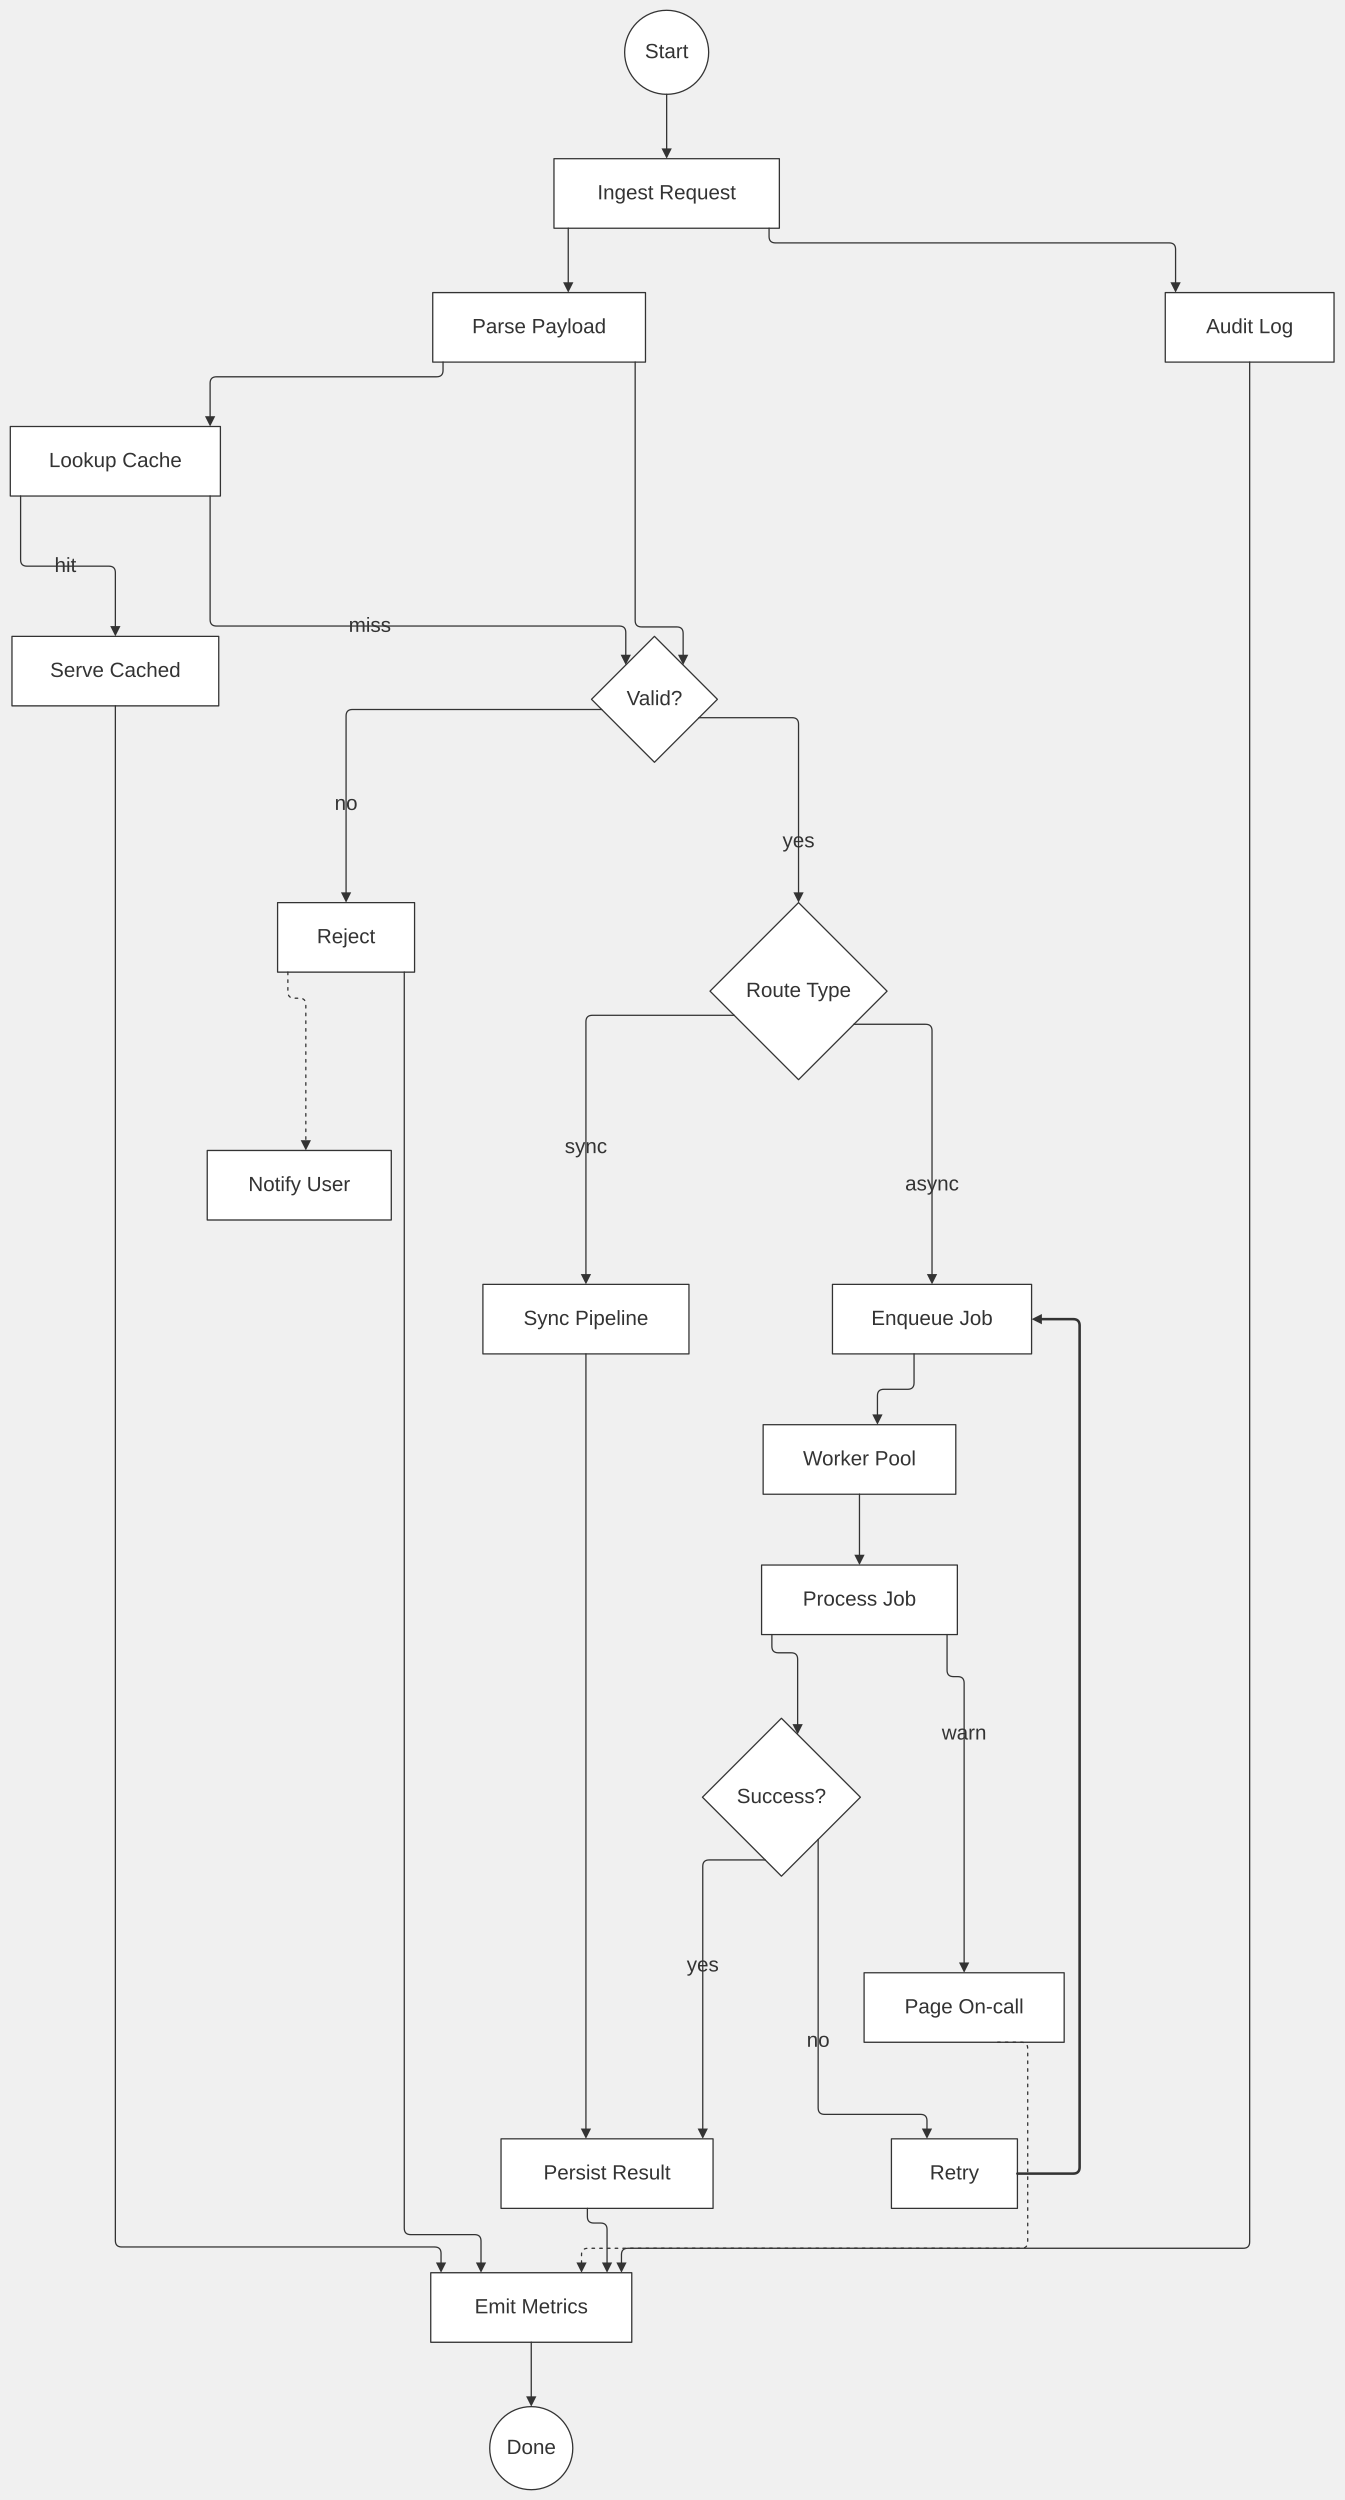
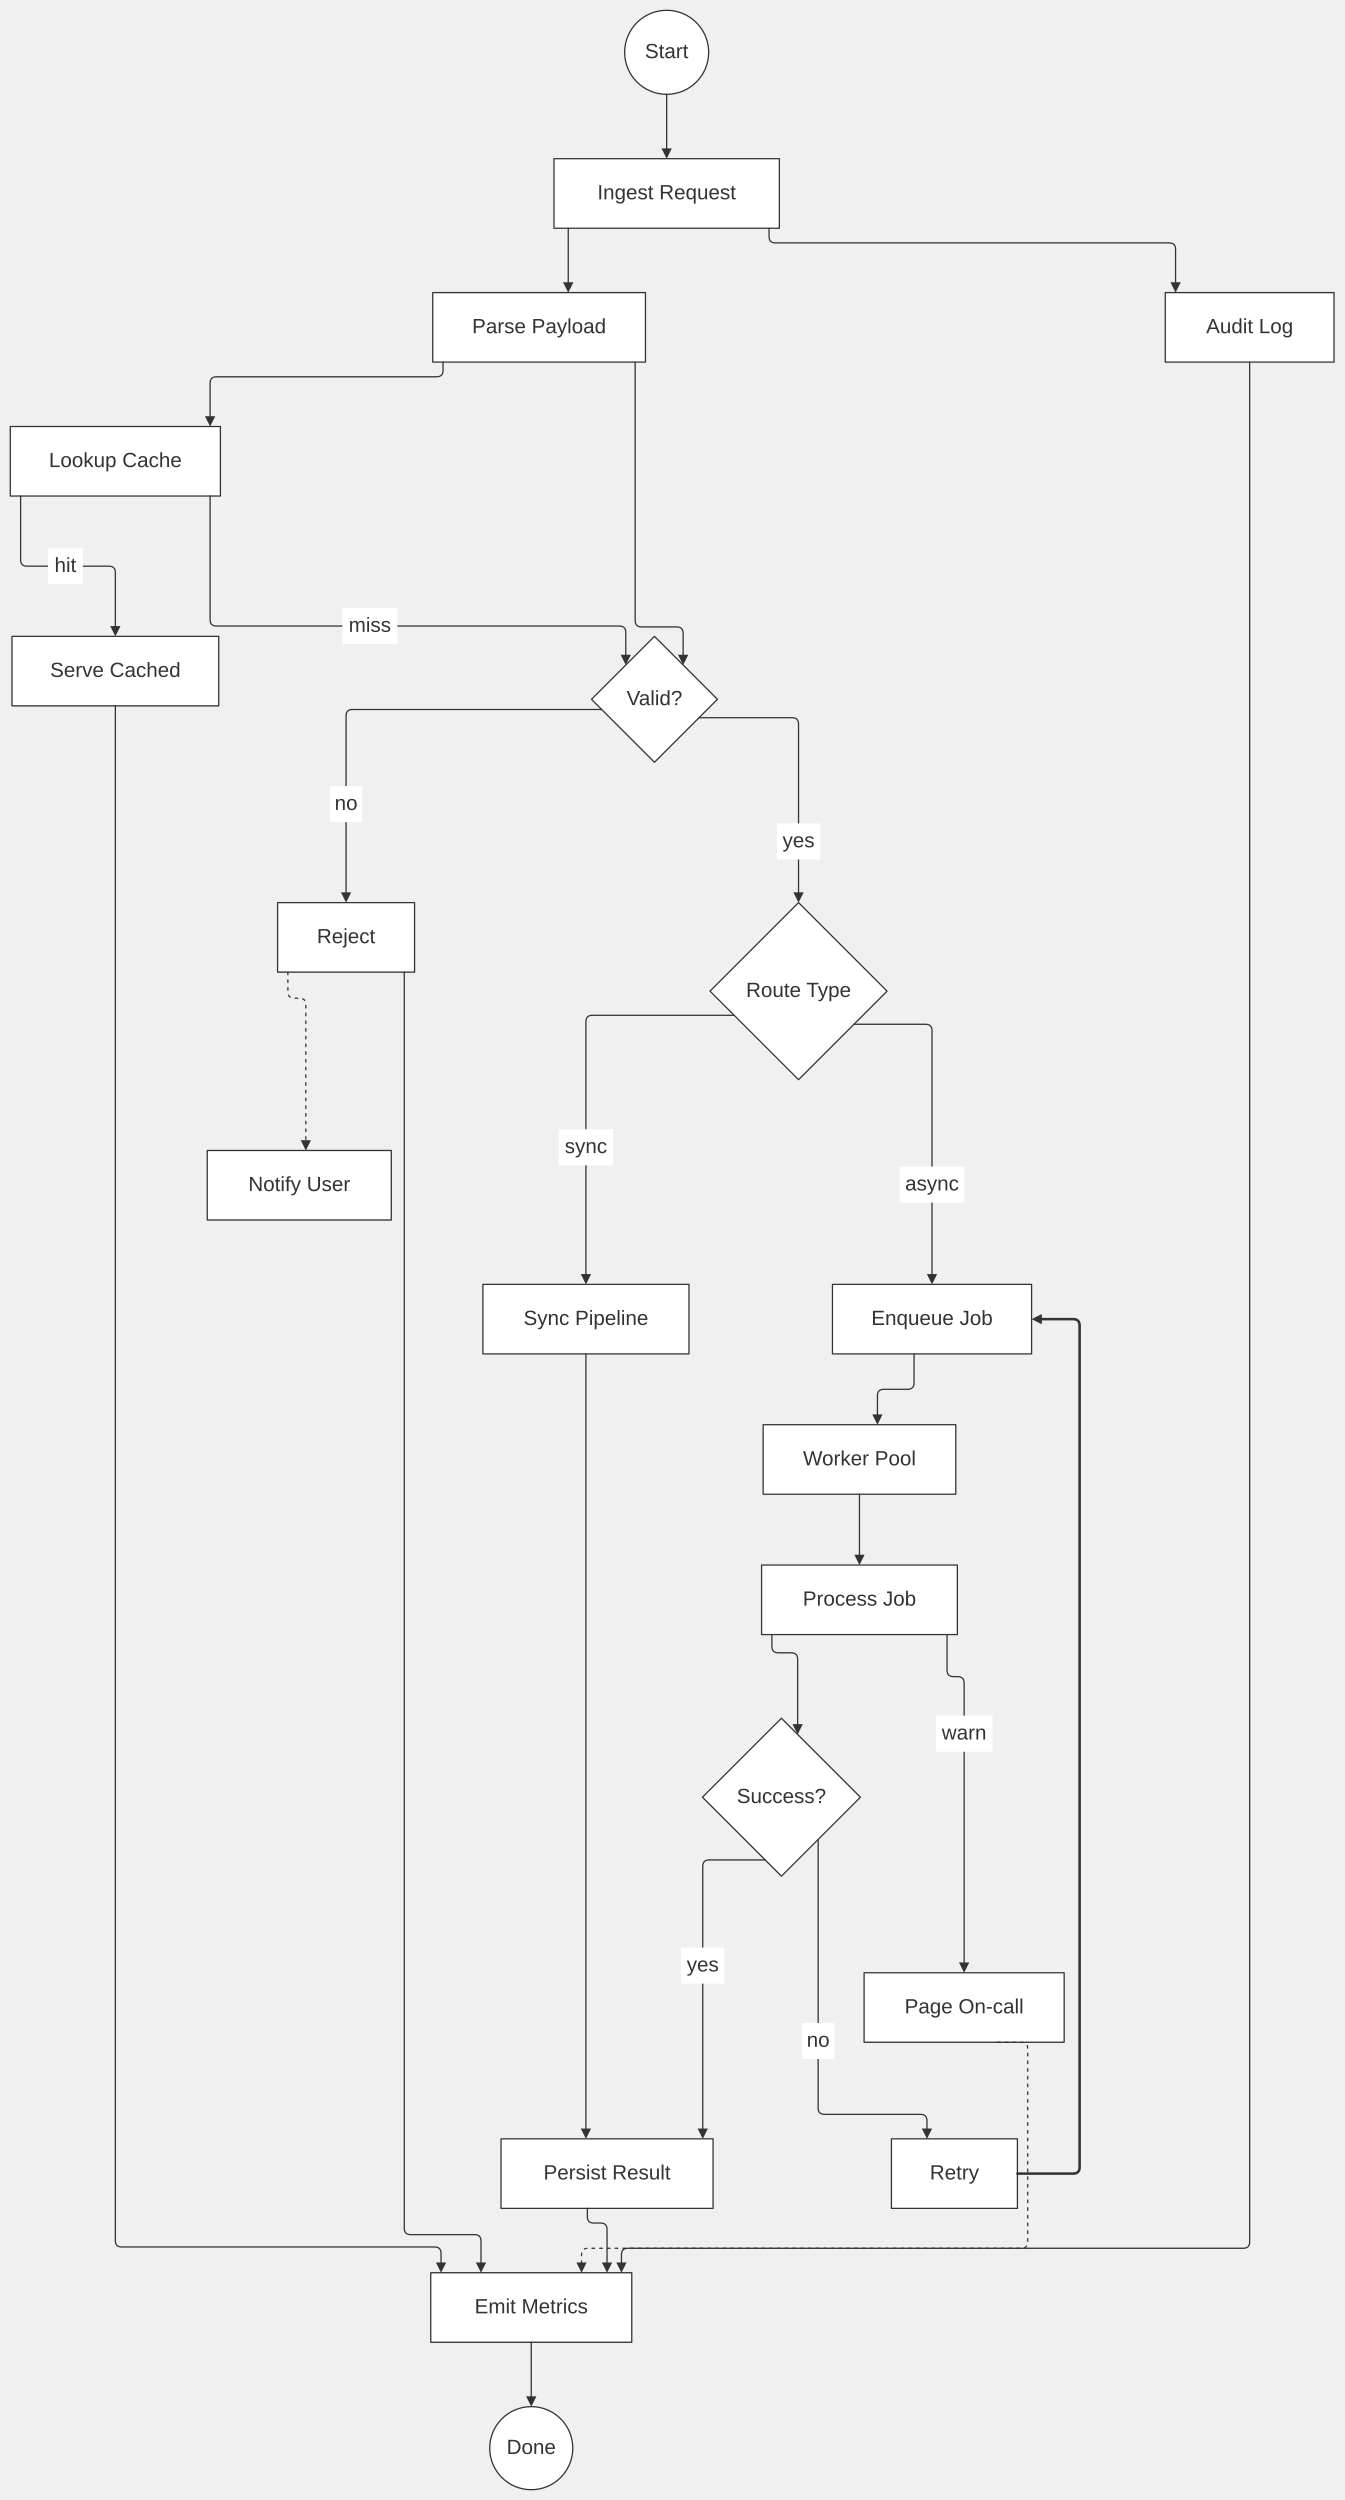
<svg xmlns="http://www.w3.org/2000/svg" width="100%" viewBox="0 0 1044.17 1941.78" style="max-width: 1044.17px; background-color: transparent;" font-family="&quot;trebuchet ms&quot;, verdana, arial, sans-serif" font-size="16.00">
  <defs>
    <marker id="arrowhead" viewBox="0 0 10.00 10.00" refX="5.00" refY="5.00" markerWidth="8.00" markerHeight="8.00" orient="auto-start-reverse" markerUnits="userSpaceOnUse">
      <path d="M 0 0 L 10.00 5.00 L 0 10.00 z" fill="#333" />
    </marker>
  </defs>
  <g transform="translate(0.00,0.00)">
    <g class="nodes">
      <ellipse cx="412.63" cy="1901.52" rx="32.26" ry="32.26" fill="white" stroke="#333" stroke-width="1.00" stroke-linejoin="round" />
      <text x="412.63" y="1901.52" text-anchor="middle" dominant-baseline="middle" fill="#333">Done</text>
      <rect x="671.15" y="1532.26" width="155.40" height="54.00" fill="white" stroke="#333" stroke-width="1.00" stroke-linejoin="round" />
      <text x="748.85" y="1559.26" text-anchor="middle" dominant-baseline="middle" fill="#333">Page On-call</text>
      <rect x="905.08" y="227.26" width="131.08" height="54.00" fill="white" stroke="#333" stroke-width="1.00" stroke-linejoin="round" />
      <text x="970.63" y="254.26" text-anchor="middle" dominant-baseline="middle" fill="#333">Audit Log</text>
      <rect x="8.00" y="331.26" width="163.19" height="54.00" fill="white" stroke="#333" stroke-width="1.00" stroke-linejoin="round" />
      <text x="89.60" y="358.26" text-anchor="middle" dominant-baseline="middle" fill="#333">Lookup Cache</text>
      <rect x="9.30" y="494.26" width="160.60" height="54.00" fill="white" stroke="#333" stroke-width="1.00" stroke-linejoin="round" />
      <text x="89.60" y="521.26" text-anchor="middle" dominant-baseline="middle" fill="#333">Serve Cached</text>
      <rect x="430.27" y="123.26" width="175.07" height="54.00" fill="white" stroke="#333" stroke-width="1.00" stroke-linejoin="round" />
      <text x="517.80" y="150.26" text-anchor="middle" dominant-baseline="middle" fill="#333">Ingest Request</text>
      <rect x="334.56" y="1765.26" width="156.14" height="54.00" fill="white" stroke="#333" stroke-width="1.00" stroke-linejoin="round" />
      <text x="412.63" y="1792.26" text-anchor="middle" dominant-baseline="middle" fill="#333">Emit Metrics</text>
      <rect x="160.96" y="893.59" width="142.96" height="54.00" fill="white" stroke="#333" stroke-width="1.00" stroke-linejoin="round" />
      <text x="232.44" y="920.59" text-anchor="middle" dominant-baseline="middle" fill="#333">Notify User</text>
      <rect x="336.11" y="227.26" width="165.24" height="54.00" fill="white" stroke="#333" stroke-width="1.00" stroke-linejoin="round" />
      <text x="418.72" y="254.26" text-anchor="middle" dominant-baseline="middle" fill="#333">Parse Payload</text>
      <rect x="389.16" y="1661.26" width="164.68" height="54.00" fill="white" stroke="#333" stroke-width="1.00" stroke-linejoin="round" />
      <text x="471.50" y="1688.26" text-anchor="middle" dominant-baseline="middle" fill="#333">Persist Result</text>
      <rect x="591.53" y="1215.59" width="152.06" height="54.00" fill="white" stroke="#333" stroke-width="1.00" stroke-linejoin="round" />
      <text x="667.56" y="1242.59" text-anchor="middle" dominant-baseline="middle" fill="#333">Process Job</text>
      <rect x="646.58" y="997.59" width="154.66" height="54.00" fill="white" stroke="#333" stroke-width="1.00" stroke-linejoin="round" />
      <text x="723.91" y="1024.59" text-anchor="middle" dominant-baseline="middle" fill="#333">Enqueue Job</text>
      <rect x="215.60" y="701.07" width="106.40" height="54.00" fill="white" stroke="#333" stroke-width="1.00" stroke-linejoin="round" />
      <text x="268.80" y="728.07" text-anchor="middle" dominant-baseline="middle" fill="#333">Reject</text>
      <rect x="692.38" y="1661.26" width="97.86" height="54.00" fill="white" stroke="#333" stroke-width="1.00" stroke-linejoin="round" />
      <text x="741.31" y="1688.26" text-anchor="middle" dominant-baseline="middle" fill="#333">Retry</text>
      <polygon points="620.23,701.07 688.99,769.83 620.23,838.59 551.47,769.83" fill="white" stroke="#333" stroke-width="1.00" stroke-linejoin="round" />
      <text x="620.23" y="769.83" text-anchor="middle" dominant-baseline="middle" fill="#333">Route Type</text>
      <ellipse cx="517.80" cy="40.63" rx="32.63" ry="32.63" fill="white" stroke="#333" stroke-width="1.00" stroke-linejoin="round" />
      <text x="517.80" y="40.63" text-anchor="middle" dominant-baseline="middle" fill="#333">Start</text>
      <polygon points="606.94,1334.59 668.28,1395.92 606.94,1457.26 545.60,1395.92" fill="white" stroke="#333" stroke-width="1.00" stroke-linejoin="round" />
      <text x="606.94" y="1395.92" text-anchor="middle" dominant-baseline="middle" fill="#333">Success?</text>
      <rect x="375.08" y="997.59" width="160.04" height="54.00" fill="white" stroke="#333" stroke-width="1.00" stroke-linejoin="round" />
      <text x="455.10" y="1024.59" text-anchor="middle" dominant-baseline="middle" fill="#333">Sync Pipeline</text>
      <polygon points="508.32,494.26 557.22,543.16 508.32,592.07 459.42,543.16" fill="white" stroke="#333" stroke-width="1.00" stroke-linejoin="round" />
      <text x="508.32" y="543.16" text-anchor="middle" dominant-baseline="middle" fill="#333">Valid?</text>
      <rect x="592.74" y="1106.59" width="149.64" height="54.00" fill="white" stroke="#333" stroke-width="1.00" stroke-linejoin="round" />
      <text x="667.56" y="1133.59" text-anchor="middle" dominant-baseline="middle" fill="#333">Worker Pool</text>
    </g>
    <g class="edgePaths">
      <path d="M517.80,73.26 L517.80,119.26" stroke="#333" stroke-width="1.00" fill="none" stroke-linecap="round" stroke-linejoin="round" marker-end="url(#arrowhead)" />
      <path d="M441.36,177.26 L441.36,223.26" stroke="#333" stroke-width="1.00" fill="none" stroke-linecap="round" stroke-linejoin="round" marker-end="url(#arrowhead)" />
      <path d="M493.34,281.26 L493.34,481.94 Q493.34,486.94 498.34,486.94 L525.60,486.94 Q530.60,486.94 530.60,491.94 L530.60,512.54" stroke="#333" stroke-width="1.00" fill="none" stroke-linecap="round" stroke-linejoin="round" marker-end="url(#arrowhead)" />
      <path d="M467.32,551.07 L273.80,551.07 Q268.80,551.07 268.80,556.07 L268.80,697.07" stroke="#333" stroke-width="1.00" fill="none" stroke-linecap="round" stroke-linejoin="round" marker-end="url(#arrowhead)" />
      <path d="M223.60,755.07 L223.60,770.32 Q223.60,775.32 228.60,775.32 L232.54,775.32 Q237.54,775.32 237.54,780.32 L237.54,889.59" stroke="#333" stroke-width="1.00" fill="none" stroke-linecap="round" stroke-linejoin="round" stroke-dasharray="2.00,4.00" marker-end="url(#arrowhead)" />
      <path d="M314.00,755.07 L314.00,1730.66 Q314.00,1735.66 319.00,1735.66 L368.60,1735.66 Q373.60,1735.66 373.60,1740.66 L373.60,1761.26" stroke="#333" stroke-width="1.00" fill="none" stroke-linecap="round" stroke-linejoin="round" marker-end="url(#arrowhead)" />
      <path d="M542.94,557.44 L615.23,557.44 Q620.23,557.44 620.23,562.44 L620.23,697.07" stroke="#333" stroke-width="1.00" fill="none" stroke-linecap="round" stroke-linejoin="round" marker-end="url(#arrowhead)" />
      <path d="M570.25,788.60 L460.10,788.60 Q455.10,788.60 455.10,793.60 L455.10,993.59" stroke="#333" stroke-width="1.00" fill="none" stroke-linecap="round" stroke-linejoin="round" marker-end="url(#arrowhead)" />
      <path d="M663.25,795.57 L718.91,795.57 Q723.91,795.57 723.91,800.57 L723.91,993.59" stroke="#333" stroke-width="1.00" fill="none" stroke-linecap="round" stroke-linejoin="round" marker-end="url(#arrowhead)" />
      <path d="M709.95,1051.59 L709.95,1074.09 Q709.95,1079.09 704.95,1079.09 L686.52,1079.09 Q681.52,1079.09 681.52,1084.09 L681.52,1102.59" stroke="#333" stroke-width="1.00" fill="none" stroke-linecap="round" stroke-linejoin="round" marker-end="url(#arrowhead)" />
      <path d="M667.56,1160.59 L667.56,1211.59" stroke="#333" stroke-width="1.00" fill="none" stroke-linecap="round" stroke-linejoin="round" marker-end="url(#arrowhead)" />
      <path d="M599.53,1269.59 L599.53,1278.75 Q599.53,1283.75 604.53,1283.75 L614.53,1283.75 Q619.53,1283.75 619.53,1288.75 L619.53,1343.18" stroke="#333" stroke-width="1.00" fill="none" stroke-linecap="round" stroke-linejoin="round" marker-end="url(#arrowhead)" />
      <path d="M635.47,1428.73 L635.47,1637.26 Q635.47,1642.26 640.47,1642.26 L714.99,1642.26 Q719.99,1642.26 719.99,1647.26 L719.99,1657.26" stroke="#333" stroke-width="1.00" fill="none" stroke-linecap="round" stroke-linejoin="round" marker-end="url(#arrowhead)" />
      <path d="M790.24,1688.26 L833.55,1688.26 Q838.55,1688.26 838.55,1683.26 L838.55,1029.59 Q838.55,1024.59 833.55,1024.59 L805.24,1024.59" stroke="#333" stroke-width="2.00" fill="none" stroke-linecap="round" stroke-linejoin="round" marker-end="url(#arrowhead)" />
      <path d="M594.31,1444.63 L550.84,1444.63 Q545.84,1444.63 545.84,1449.63 L545.84,1657.26" stroke="#333" stroke-width="1.00" fill="none" stroke-linecap="round" stroke-linejoin="round" marker-end="url(#arrowhead)" />
      <path d="M455.10,1051.59 L455.10,1657.26" stroke="#333" stroke-width="1.00" fill="none" stroke-linecap="round" stroke-linejoin="round" marker-end="url(#arrowhead)" />
      <path d="M456.22,1715.26 L456.22,1721.66 Q456.22,1726.66 461.22,1726.66 L466.50,1726.66 Q471.50,1726.66 471.50,1731.66 L471.50,1761.26" stroke="#333" stroke-width="1.00" fill="none" stroke-linecap="round" stroke-linejoin="round" marker-end="url(#arrowhead)" />
      <path d="M344.11,281.26 L344.11,287.66 Q344.11,292.66 339.11,292.66 L168.19,292.66 Q163.19,292.66 163.19,297.66 L163.19,327.26" stroke="#333" stroke-width="1.00" fill="none" stroke-linecap="round" stroke-linejoin="round" marker-end="url(#arrowhead)" />
      <path d="M16.00,385.26 L16.00,434.76 Q16.00,439.76 21.00,439.76 L84.60,439.76 Q89.60,439.76 89.60,444.76 L89.60,490.26" stroke="#333" stroke-width="1.00" fill="none" stroke-linecap="round" stroke-linejoin="round" marker-end="url(#arrowhead)" />
      <path d="M89.60,548.26 L89.60,1740.26 Q89.60,1745.26 94.60,1745.26 L337.56,1745.26 Q342.56,1745.26 342.56,1750.26 L342.56,1761.26" stroke="#333" stroke-width="1.00" fill="none" stroke-linecap="round" stroke-linejoin="round" marker-end="url(#arrowhead)" />
      <path d="M163.19,385.26 L163.19,481.26 Q163.19,486.26 168.19,486.26 L481.05,486.26 Q486.05,486.26 486.05,491.26 L486.05,512.54" stroke="#333" stroke-width="1.00" fill="none" stroke-linecap="round" stroke-linejoin="round" marker-end="url(#arrowhead)" />
      <path d="M597.34,177.26 L597.34,183.66 Q597.34,188.66 602.34,188.66 L908.08,188.66 Q913.08,188.66 913.08,193.66 L913.08,223.26" stroke="#333" stroke-width="1.00" fill="none" stroke-linecap="round" stroke-linejoin="round" marker-end="url(#arrowhead)" />
      <path d="M970.63,281.26 L970.63,1741.26 Q970.63,1746.26 965.63,1746.26 L487.70,1746.26 Q482.70,1746.26 482.70,1751.26 L482.70,1761.26" stroke="#333" stroke-width="1.00" fill="none" stroke-linecap="round" stroke-linejoin="round" marker-end="url(#arrowhead)" />
      <path d="M735.59,1269.59 L735.59,1297.25 Q735.59,1302.25 740.59,1302.25 L743.85,1302.25 Q748.85,1302.25 748.85,1307.25 L748.85,1528.26" stroke="#333" stroke-width="1.00" fill="none" stroke-linecap="round" stroke-linejoin="round" marker-end="url(#arrowhead)" />
      <path d="M774.87,1586.26 L793.24,1586.26 Q798.24,1586.26 798.24,1591.26 L798.24,1741.26 Q798.24,1746.26 793.24,1746.26 L456.67,1746.26 Q451.67,1746.26 451.67,1751.26 L451.67,1761.26" stroke="#333" stroke-width="1.00" fill="none" stroke-linecap="round" stroke-linejoin="round" stroke-dasharray="2.00,4.00" marker-end="url(#arrowhead)" />
      <path d="M412.63,1819.26 L412.63,1865.26" stroke="#333" stroke-width="1.00" fill="none" stroke-linecap="round" stroke-linejoin="round" marker-end="url(#arrowhead)" />
    </g>
    <g class="edgeLabels">
+       <rect x="256.26" y="610.57" width="25.08" height="28.00" fill="white" />
      <text x="268.80" y="624.57" text-anchor="middle" dominant-baseline="middle" fill="#333">no</text>
+       <rect x="603.43" y="639.57" width="33.61" height="28.00" fill="white" />
      <text x="620.23" y="653.57" text-anchor="middle" dominant-baseline="middle" fill="#333">yes</text>
+       <rect x="434.02" y="877.09" width="42.15" height="28.00" fill="white" />
      <text x="455.10" y="891.09" text-anchor="middle" dominant-baseline="middle" fill="#333">sync</text>
+       <rect x="698.56" y="906.09" width="50.69" height="28.00" fill="white" />
      <text x="723.91" y="920.09" text-anchor="middle" dominant-baseline="middle" fill="#333">async</text>
+       <rect x="622.93" y="1571.25" width="25.08" height="28.00" fill="white" />
      <text x="635.47" y="1585.25" text-anchor="middle" dominant-baseline="middle" fill="#333">no</text>
+       <rect x="529.03" y="1512.71" width="33.61" height="28.00" fill="white" />
      <text x="545.84" y="1526.71" text-anchor="middle" dominant-baseline="middle" fill="#333">yes</text>
+       <rect x="37.24" y="425.76" width="27.12" height="28.00" fill="white" />
      <text x="50.80" y="439.76" text-anchor="middle" dominant-baseline="middle" fill="#333">hit</text>
+       <rect x="265.90" y="472.26" width="42.71" height="28.00" fill="white" />
      <text x="287.26" y="486.26" text-anchor="middle" dominant-baseline="middle" fill="#333">miss</text>
+       <rect x="726.84" y="1332.59" width="44.01" height="28.00" fill="white" />
      <text x="748.85" y="1346.59" text-anchor="middle" dominant-baseline="middle" fill="#333">warn</text>
    </g>
  </g>
</svg>
